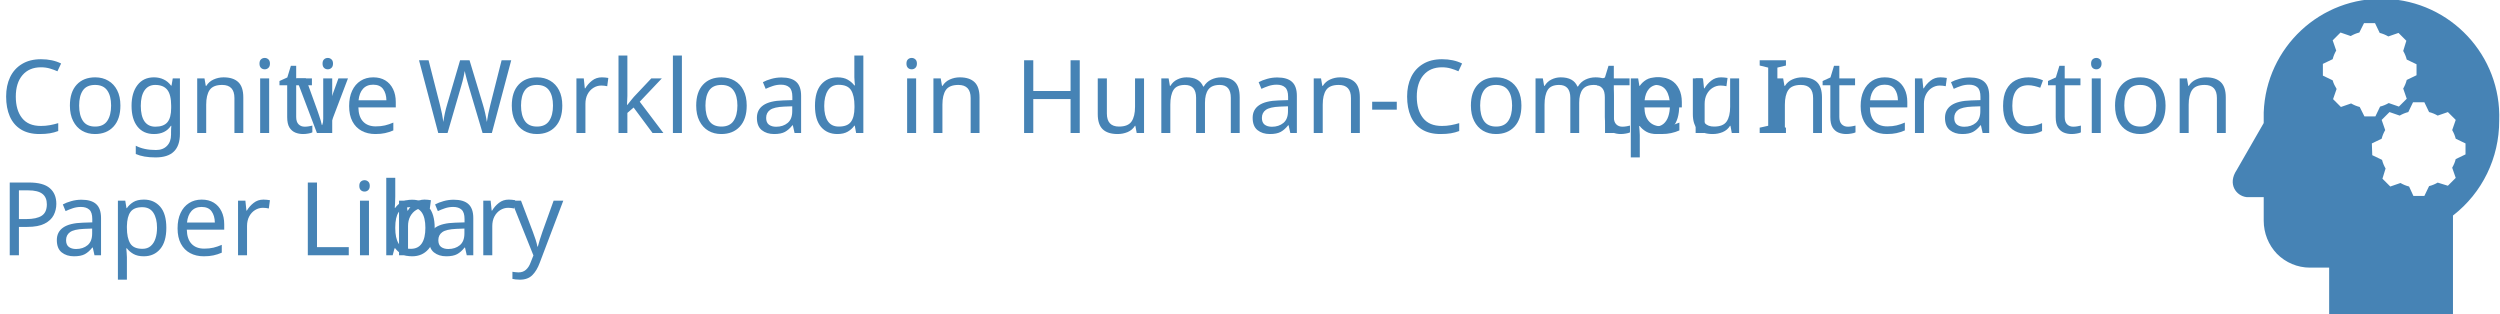
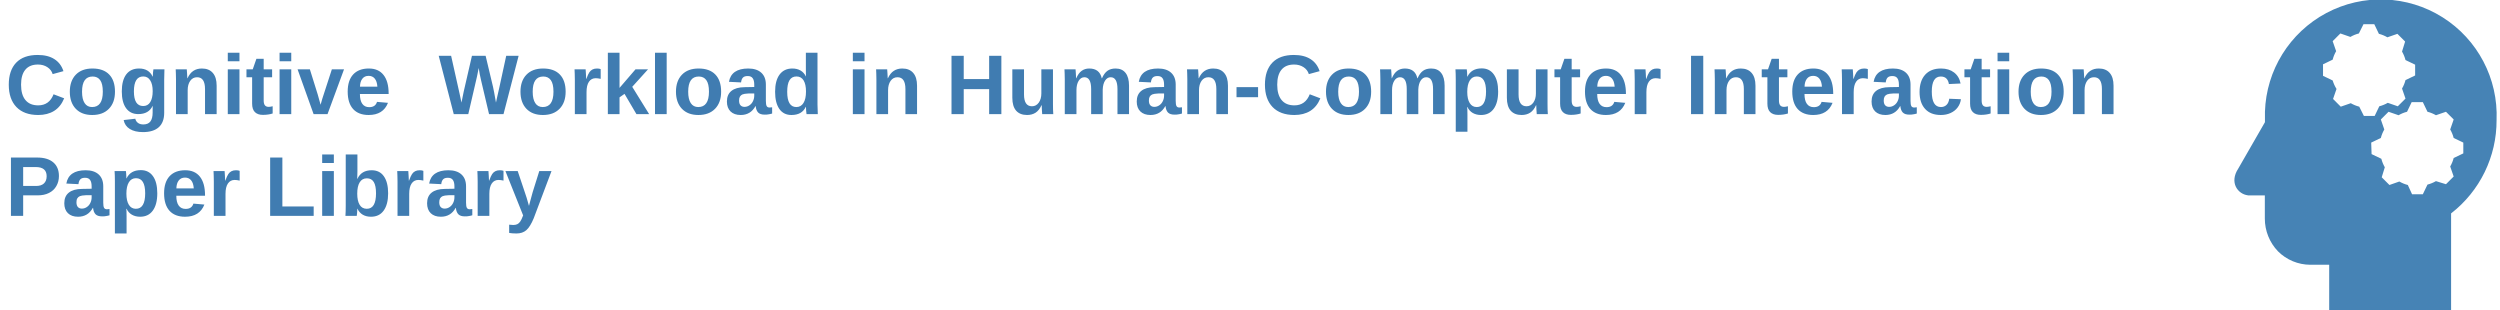
- <svg xmlns="http://www.w3.org/2000/svg" version="1.1" id="Layer_1" x="0px" y="0px" viewBox="0 0 638 80" style="enable-background:new 0 0 638 80;" xml:space="preserve">
-   <style type="text/css">
- 	.st0{fill:#4683B5;}
- 	.st1{font-family:'Calibri-Bold';}
- 	.st2{font-size:26px;}
- 	.st3{letter-spacing:-1;}
- </style>
-   <text transform="matrix(1 0 0 1 -3.002930e-02 33.9399)" class="st0 st1 st2">Cogniti</text>
-   <text transform="matrix(1 0 0 1 75.6 33.9399)" class="st0 st1 st2">v</text>
-   <text transform="matrix(1 0 0 1 87.66 33.9399)" class="st0 st1 st2">e </text>
-   <text transform="matrix(1 0 0 1 106.62 33.9399)" class="st0 st1 st2 st3">W</text>
-   <text transform="matrix(1 0 0 1 129.17 33.9399)" class="st0 st1 st2">orkload in Human-Compu</text>
-   <text transform="matrix(1 0 0 1 407.16 33.9399)" class="st0 st1 st2">t</text>
-   <text transform="matrix(1 0 0 1 415.86 33.9399)" class="st0 st1 st2">er I</text>
-   <text transform="matrix(1 0 0 1 451 33.9399)" class="st0 st1 st2">n</text>
-   <text transform="matrix(1 0 0 1 464.71 33.9399)" class="st0 st1 st2">t</text>
-   <text transform="matrix(1 0 0 1 473.4 33.9399)" class="st0 st1 st2">e</text>
-   <text transform="matrix(1 0 0 1 486.49 33.9399)" class="st0 st1 st2">r</text>
-   <text transform="matrix(1 0 0 1 495.16 33.9399)" class="st0 st1 st2">action</text>
-   <text transform="matrix(1 0 0 1 -3.002930e-02 65.14)" class="st0 st1 st2">P</text>
-   <text transform="matrix(1 0 0 1 13.3 65.14)" class="st0 st1 st2">aper Lib</text>
-   <text transform="matrix(1 0 0 1 99.63 65.14)" class="st0 st1 st2">r</text>
-   <text transform="matrix(1 0 0 1 108.3 65.14)" class="st0 st1 st2">a</text>
-   <text transform="matrix(1 0 0 1 121.13 65.14)" class="st0 st1 st2">r</text>
-   <text transform="matrix(1 0 0 1 130.49 65.14)" class="st0 st1 st2">y</text>
-   <path class="st0" d="M592.8,16.3l2.5-1.2c0.2-0.8,0.5-1.5,0.9-2.2l-0.9-2.6l2-2l2.6,0.9c0.7-0.4,1.4-0.7,2.2-0.9l1.2-2.4h2.8  l1.2,2.5c0.8,0.2,1.5,0.5,2.2,0.9l2.6-0.9l2,2l-0.8,2.6c0.4,0.7,0.7,1.4,0.9,2.2l2.5,1.2v2.8l-2.5,1.2c-0.2,0.8-0.5,1.5-0.9,2.2  l0.9,2.6l-2,2l-2.6-0.9c-0.7,0.4-1.4,0.7-2.2,0.9l-1.2,2.5h-2.8l-1.2-2.4c-0.8-0.2-1.5-0.5-2.2-0.9l-2.6,0.9l-2-2l0.9-2.6  c-0.4-0.7-0.8-1.4-1-2.2l-2.5-1.2L592.8,16.3z M605.4,39.6l-0.1-3l2.5-1.2c0.2-0.8,0.5-1.5,0.9-2.2l-0.9-2.6l2-2l2.6,0.9  c0.7-0.4,1.4-0.7,2.2-0.9l1.2-2.5h2.9l1.2,2.5c0.8,0.2,1.5,0.5,2.2,0.9l2.6-0.9l2,2l-0.9,2.6c0.4,0.7,0.7,1.4,0.9,2.2l2.5,1.2v2.8  l-2.5,1.2c-0.2,0.8-0.5,1.5-0.9,2.2l0.9,2.6l-2,2l-2.6-0.8c-0.7,0.4-1.4,0.7-2.2,0.9l-1.2,2.5h-2.8l-1.1-2.4  c-0.8-0.2-1.5-0.5-2.2-0.9l-2.6,0.9l-2-2l0.8-2.6c-0.4-0.7-0.7-1.4-0.9-2.2L605.4,39.6L605.4,39.6z M573.3,50.3h4.4v6  c0,3.2,1.2,6.2,3.4,8.5c2.2,2.2,5.2,3.5,8.4,3.5h4.9v12H626V55c7.5-5.8,11.8-14.7,11.8-24.2c0.6-16.6-12.4-30.5-29-31.1  s-30.5,12.4-31.1,29c0,0.7,0,1.5,0,2.2v0.5l-6.9,12C568.4,47,570.7,50,573.3,50.3z" />
+ <svg xmlns="http://www.w3.org/2000/svg" id="Layer_1" data-name="Layer 1" viewBox="0 0 648.69 80.37">
+   <defs>
+     <style>.cls-1{fill:#4683b5;}.cls-2{font-size:22px;fill:#407cb1;font-family:Arial-BoldMT, Arial;font-weight:700;}.cls-3{letter-spacing:-0.02em;}</style>
+   </defs>
+   <path class="cls-1" d="M602.77,16.68l2.5-1.2a8.63,8.63,0,0,1,.9-2.2l-.9-2.6,2-2,2.6.9a8.43,8.43,0,0,1,2.2-.9l1.2-2.4h2.8l1.2,2.5a8.43,8.43,0,0,1,2.2.9l2.6-.9,2,2-.8,2.6a8.63,8.63,0,0,1,.9,2.2l2.5,1.2v2.8l-2.5,1.2a8.78,8.78,0,0,1-.9,2.2l.9,2.6-2,2-2.6-.9a8.78,8.78,0,0,1-2.2.9l-1.2,2.5h-2.8l-1.2-2.4a8.78,8.78,0,0,1-2.2-.9l-2.6.9-2-2,.9-2.6a9.09,9.09,0,0,1-1-2.2l-2.5-1.2ZM615.37,40l-.1-3,2.5-1.2a8.63,8.63,0,0,1,.9-2.2l-.9-2.6,2-2,2.6.9a8.43,8.43,0,0,1,2.2-.9l1.2-2.5h2.9l1.2,2.5a8.43,8.43,0,0,1,2.2.9l2.6-.9,2,2-.9,2.6a8.63,8.63,0,0,1,.9,2.2l2.5,1.2v2.8l-2.5,1.2a8.78,8.78,0,0,1-.9,2.2l.9,2.6-2,2-2.6-.8a8.78,8.78,0,0,1-2.2.9l-1.2,2.5h-2.8l-1.1-2.4a8.78,8.78,0,0,1-2.2-.9L620,48l-2-2,.8-2.6a8.78,8.78,0,0,1-.9-2.2l-2.5-1.2Zm-32.1,10.7h4.4v6a12.25,12.25,0,0,0,3.4,8.5,11.92,11.92,0,0,0,8.4,3.5h4.9v12H636V55.37a30.46,30.46,0,0,0,11.8-24.2A30.07,30.07,0,1,0,587.7,29c0,.73,0,1.47,0,2.2v.5l-6.9,12C578.37,47.37,580.67,50.37,583.27,50.68Z" />
+   <text class="cls-2" transform="translate(1.37 29.62)">
+     <tspan xml:space="preserve">Cognitive  </tspan>
+     <tspan class="cls-3" x="112.45" y="0">W</tspan>
+     <tspan x="132.82" y="0">orkload in Human-Computer Interaction</tspan>
+     <tspan x="0" y="26.4">Paper Library</tspan>
+   </text>
</svg>
